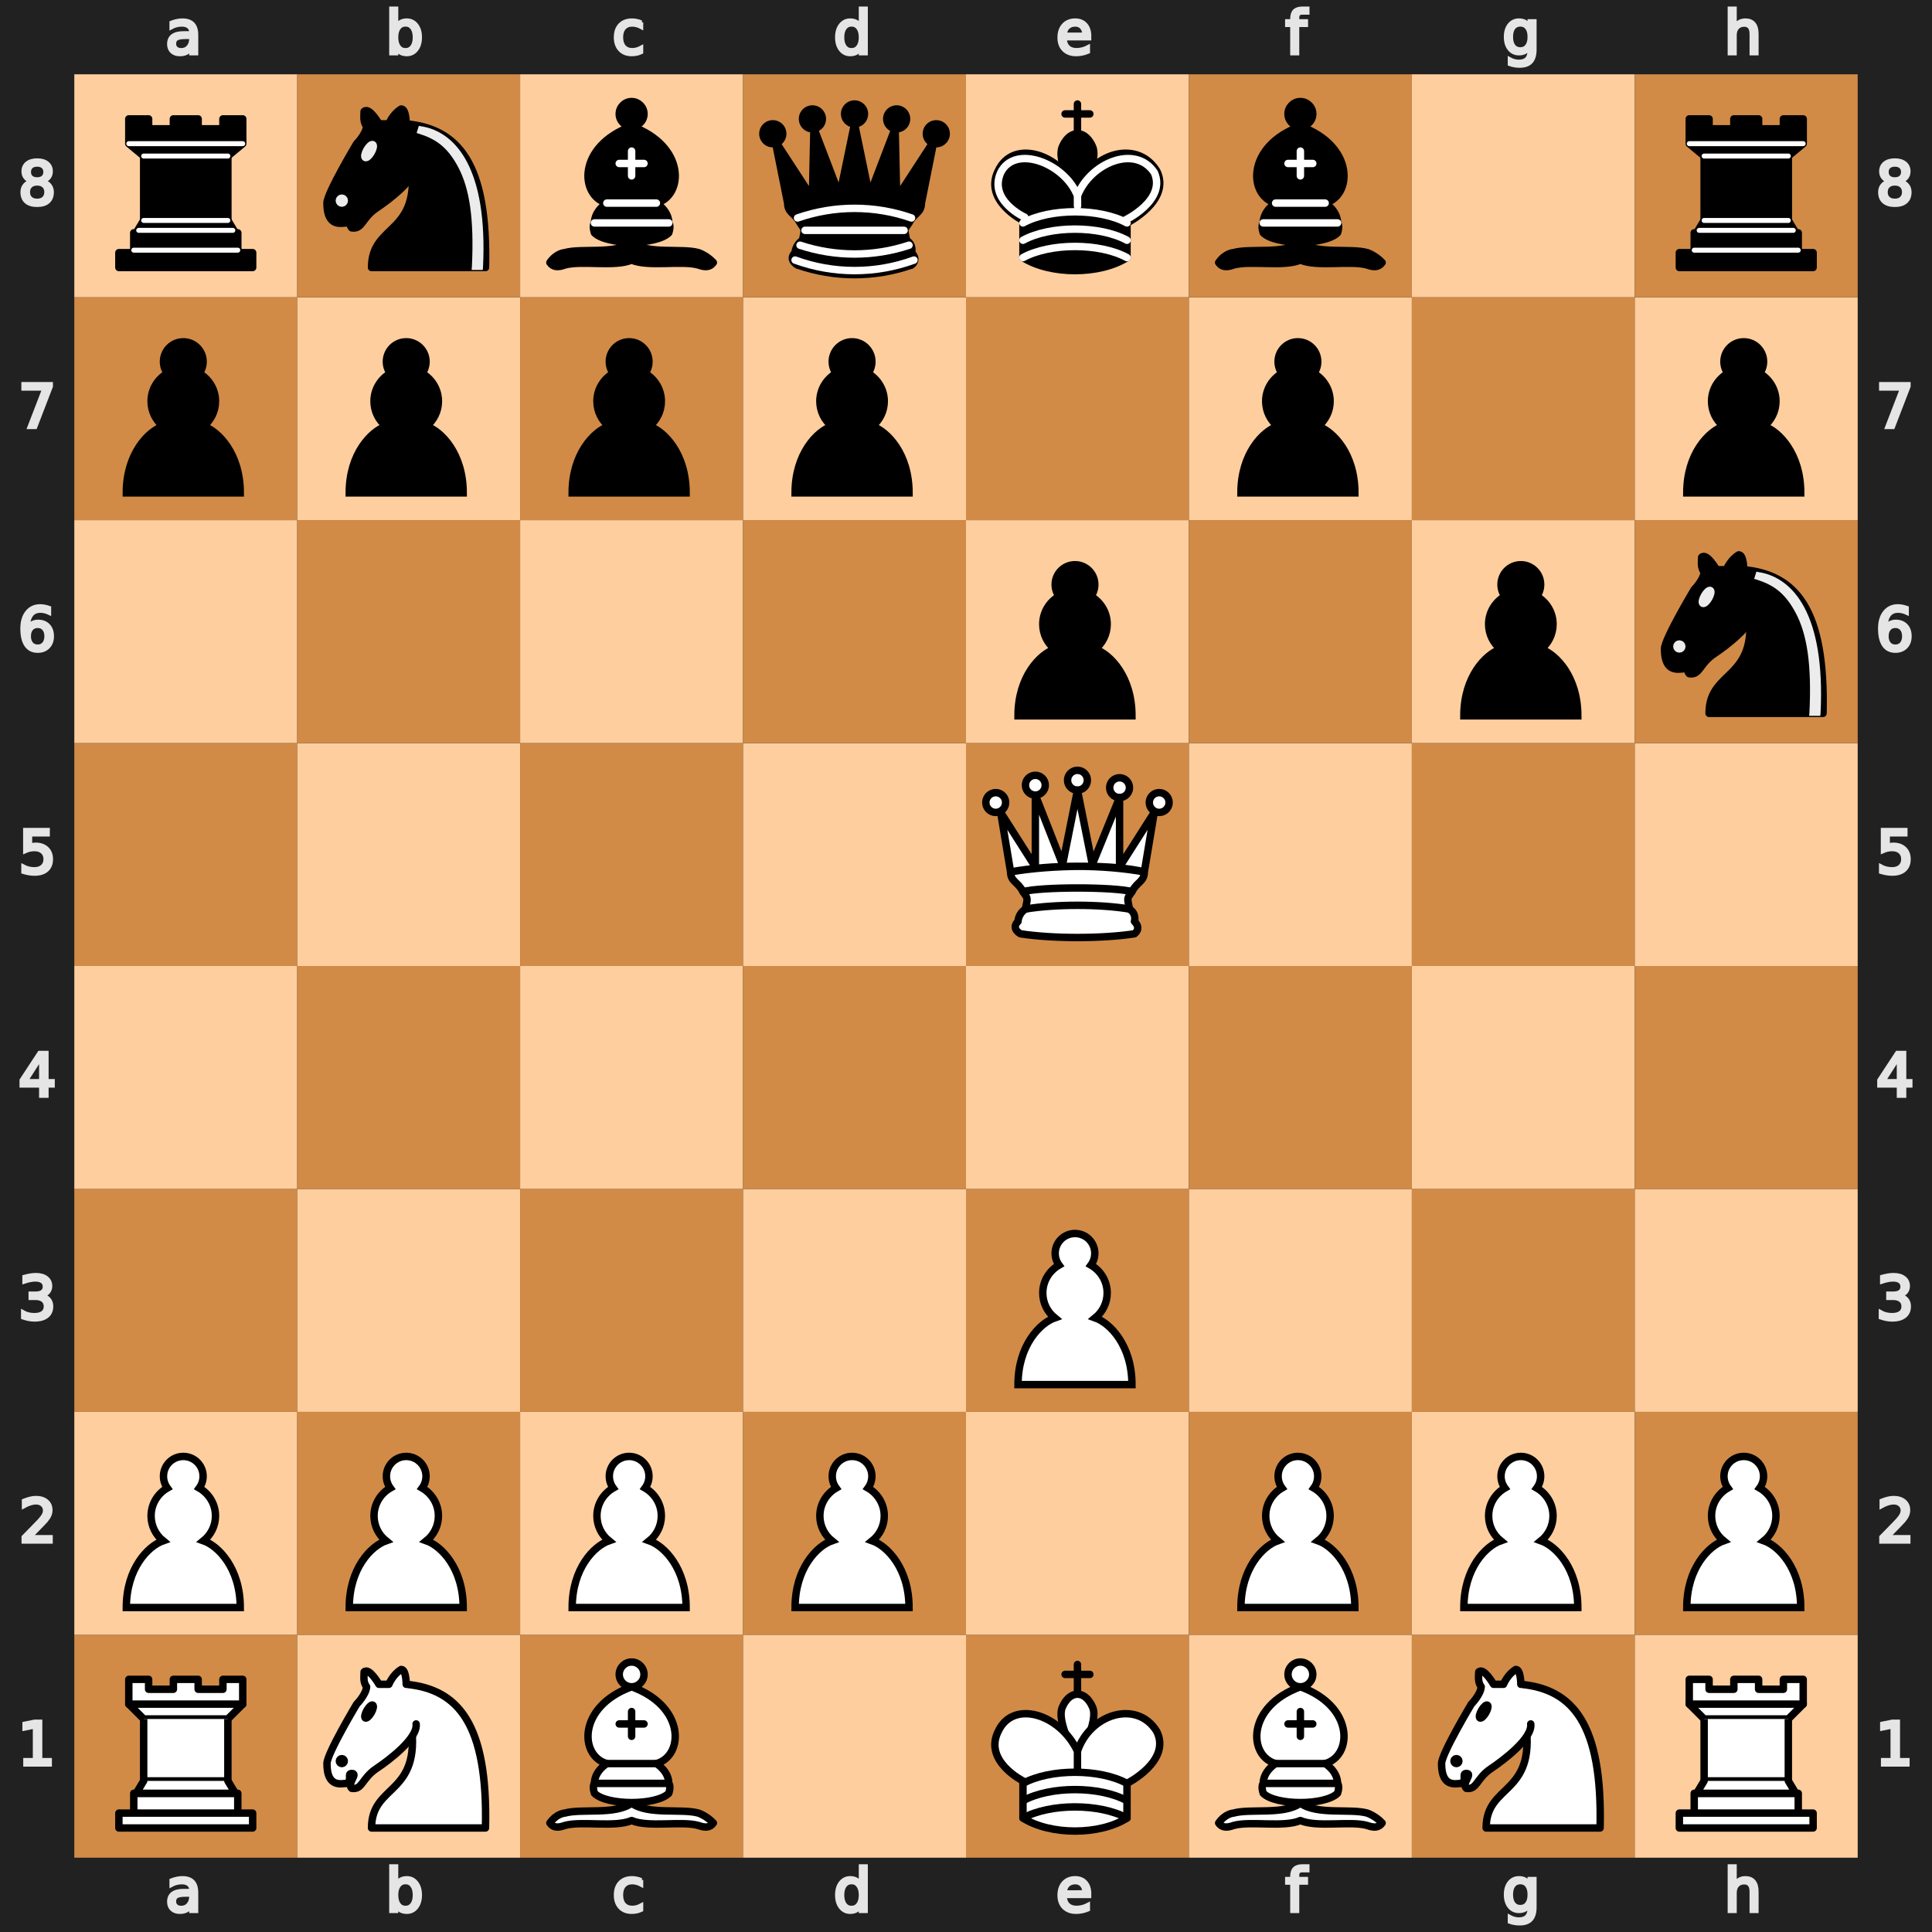
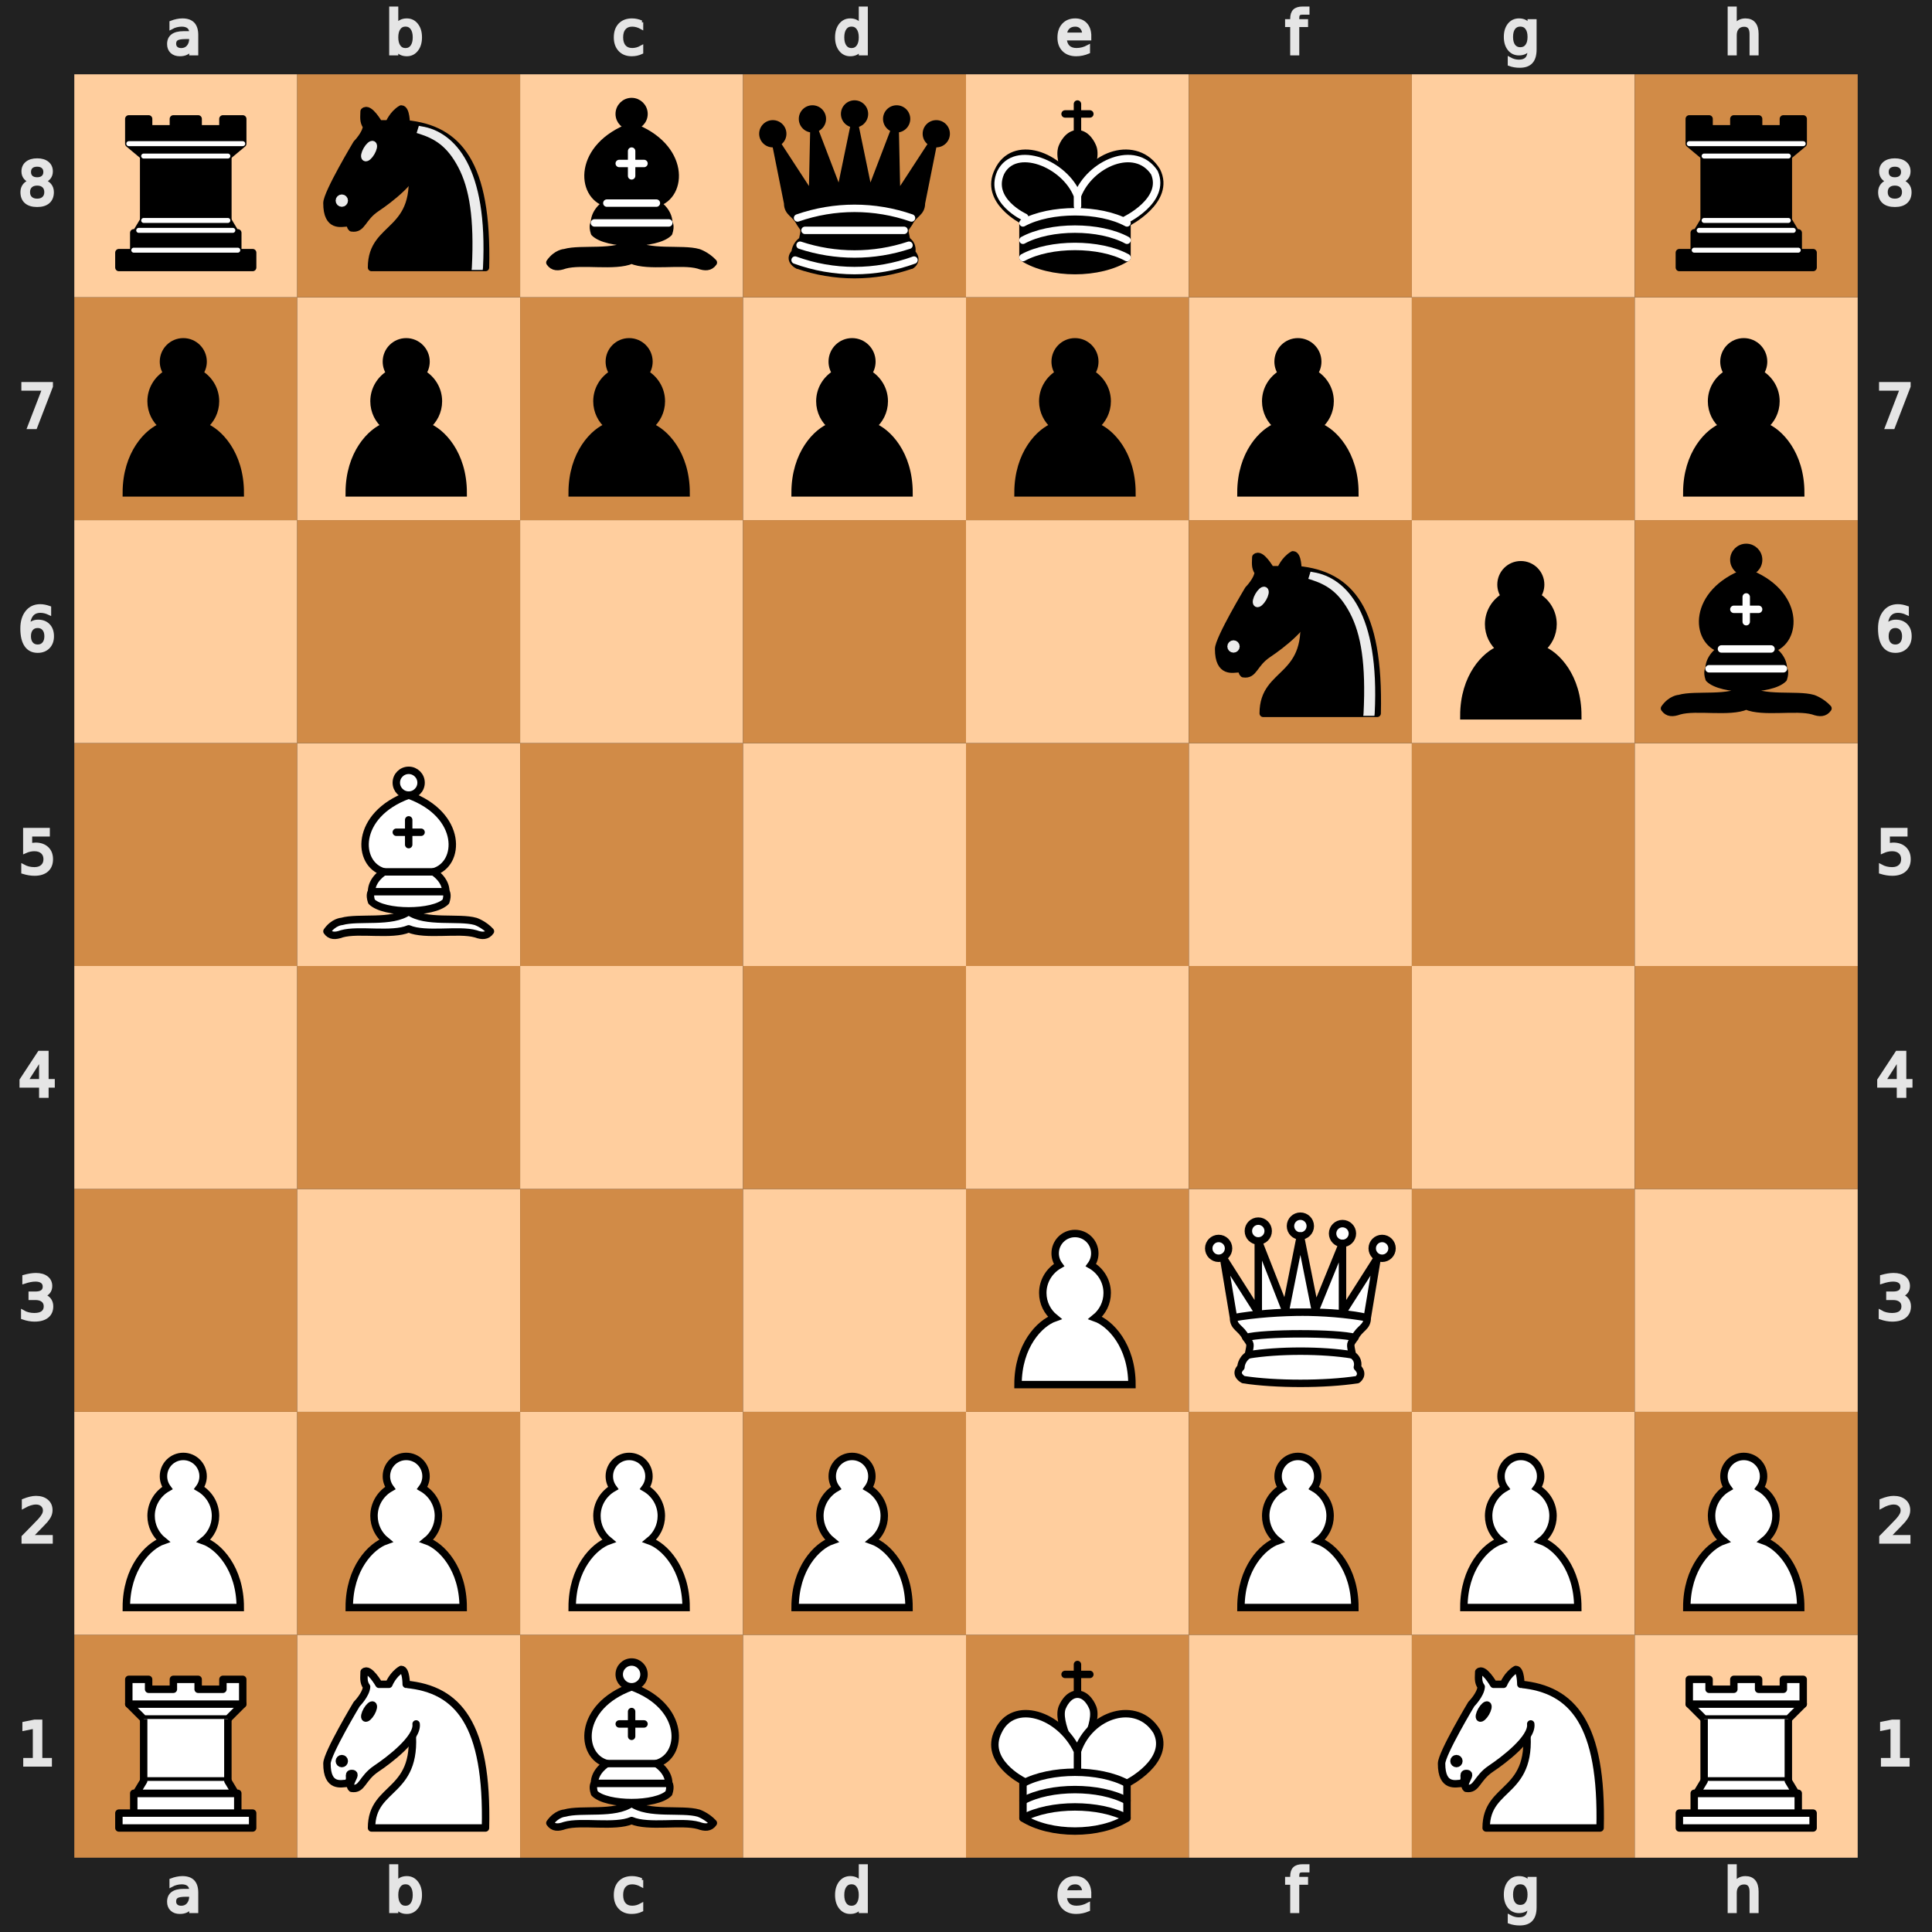
<svg xmlns="http://www.w3.org/2000/svg" xmlns:xlink="http://www.w3.org/1999/xlink" version="1.1" viewBox="0 0 390 390" width="500" height="500">
  <defs>
    <g id="white-pawn" class="white pawn">
      <path d="M22 9c-2.21 0-4 1.79-4 4 0 .89.29 1.71.78 2.38-1.95 1.12-3.28 3.21-3.28 5.62 0 2.03.94 3.84 2.41 5.03-3 1.06-7.41 5.55-7.41 13.47h23c0-7.92-4.41-12.41-7.41-13.47 1.47-1.19 2.41-3 2.41-5.03 0-2.41-1.33-4.5-3.28-5.62.49-.67.78-1.49.78-2.38 0-2.21-1.79-4-4-4z" fill="#fff" stroke="#000" stroke-width="1.5" stroke-linecap="round" />
    </g>
    <g id="white-knight" class="white knight" fill="none" fill-rule="evenodd" stroke="#000" stroke-width="1.5" stroke-linecap="round" stroke-linejoin="round">
      <path d="M 22,10 C 32.5,11 38.5,18 38,39 L 15,39 C 15,30 25,32.5 23,18" style="fill:#ffffff; stroke:#000000;" />
      <path d="M 24,18 C 24.38,20.91 18.45,25.37 16,27 C 13,29 13.18,31.34 11,31 C 9.958,30.06 12.41,27.96 11,28 C 10,28 11.19,29.23 10,30 C 9,30 5.997,31 6,26 C 6,24 12,14 12,14 C 12,14 13.89,12.1 14,10.5 C 13.27,9.506 13.5,8.5 13.5,7.5 C 14.5,6.5 16.5,10 16.5,10 L 18.5,10 C 18.5,10 19.28,8.008 21,7 C 22,7 22,10 22,10" style="fill:#ffffff; stroke:#000000;" />
      <path d="M 9.5 25.5 A 0.5 0.5 0 1 1 8.5,25.5 A 0.5 0.5 0 1 1 9.5 25.5 z" style="fill:#000000; stroke:#000000;" />
      <path d="M 15 15.5 A 0.5 1.5 0 1 1 14,15.5 A 0.5 1.5 0 1 1 15 15.5 z" transform="matrix(0.866,0.5,-0.5,0.866,9.693,-5.173)" style="fill:#000000; stroke:#000000;" />
    </g>
    <g id="white-bishop" class="white bishop" fill="none" fill-rule="evenodd" stroke="#000" stroke-width="1.5" stroke-linecap="round" stroke-linejoin="round">
      <g fill="#fff" stroke-linecap="butt">
        <path d="M9 36c3.39-.97 10.11.43 13.5-2 3.39 2.43 10.11 1.03 13.5 2 0 0 1.65.54 3 2-.68.97-1.65.99-3 .5-3.39-.97-10.11.46-13.5-1-3.39 1.46-10.11.03-13.5 1-1.354.49-2.323.47-3-.5 1.354-1.94 3-2 3-2zM15 32c2.5 2.5 12.5 2.5 15 0 .5-1.5 0-2 0-2 0-2.5-2.5-4-2.5-4 5.5-1.5 6-11.5-5-15.5-11 4-10.5 14-5 15.5 0 0-2.5 1.5-2.5 4 0 0-.5.5 0 2zM25 8a2.5 2.5 0 1 1-5 0 2.5 2.5 0 1 1 5 0z" />
      </g>
      <path d="M17.5 26h10M15 30h15m-7.5-14.5v5M20 18h5" stroke-linejoin="miter" />
    </g>
    <g id="white-rook" class="white rook" fill="#fff" fill-rule="evenodd" stroke="#000" stroke-width="1.5" stroke-linecap="round" stroke-linejoin="round">
      <path d="M9 39h27v-3H9v3zM12 36v-4h21v4H12zM11 14V9h4v2h5V9h5v2h5V9h4v5" stroke-linecap="butt" />
      <path d="M34 14l-3 3H14l-3-3" />
      <path d="M31 17v12.5H14V17" stroke-linecap="butt" stroke-linejoin="miter" />
      <path d="M31 29.5l1.5 2.5h-20l1.5-2.5" />
      <path d="M11 14h23" fill="none" stroke-linejoin="miter" />
    </g>
    <g id="white-queen" class="white queen" fill="#fff" fill-rule="evenodd" stroke="#000" stroke-width="1.5" stroke-linecap="round" stroke-linejoin="round">
      <path d="M8 12a2 2 0 1 1-4 0 2 2 0 1 1 4 0zM24.5 7.5a2 2 0 1 1-4 0 2 2 0 1 1 4 0zM41 12a2 2 0 1 1-4 0 2 2 0 1 1 4 0zM16 8.5a2 2 0 1 1-4 0 2 2 0 1 1 4 0zM33 9a2 2 0 1 1-4 0 2 2 0 1 1 4 0z" />
      <path d="M9 26c8.5-1.5 21-1.5 27 0l2-12-7 11V11l-5.5 13.5-3-15-3 15-5.5-14V25L7 14l2 12zM9 26c0 2 1.5 2 2.5 4 1 1.5 1 1 .5 3.5-1.5 1-1.5 2.5-1.5 2.5-1.5 1.5.5 2.5.5 2.5 6.5 1 16.5 1 23 0 0 0 1.5-1 0-2.5 0 0 .5-1.5-1-2.5-.5-2.5-.5-2 .5-3.5 1-2 2.5-2 2.5-4-8.5-1.5-18.5-1.5-27 0z" stroke-linecap="butt" />
      <path d="M11.5 30c3.5-1 18.5-1 22 0M12 33.5c6-1 15-1 21 0" fill="none" />
    </g>
    <g id="white-king" class="white king" fill="none" fill-rule="evenodd" stroke="#000" stroke-width="1.5" stroke-linecap="round" stroke-linejoin="round">
      <path d="M22.5 11.63V6M20 8h5" stroke-linejoin="miter" />
      <path d="M22.5 25s4.5-7.5 3-10.5c0 0-1-2.5-3-2.5s-3 2.5-3 2.5c-1.5 3 3 10.5 3 10.5" fill="#fff" stroke-linecap="butt" stroke-linejoin="miter" />
      <path d="M11.5 37c5.5 3.5 15.5 3.5 21 0v-7s9-4.5 6-10.5c-4-6.5-13.5-3.5-16 4V27v-3.5c-3.5-7.5-13-10.5-16-4-3 6 5 10 5 10V37z" fill="#fff" />
      <path d="M11.5 30c5.5-3 15.5-3 21 0m-21 3.5c5.5-3 15.5-3 21 0m-21 3.5c5.5-3 15.5-3 21 0" />
    </g>
    <g id="black-pawn" class="black pawn">
      <path d="M22 9c-2.21 0-4 1.79-4 4 0 .89.29 1.71.78 2.38-1.95 1.12-3.28 3.21-3.28 5.62 0 2.03.94 3.84 2.41 5.03-3 1.06-7.41 5.55-7.41 13.47h23c0-7.92-4.41-12.41-7.41-13.47 1.47-1.19 2.41-3 2.41-5.03 0-2.41-1.33-4.5-3.28-5.62.49-.67.78-1.49.78-2.38 0-2.21-1.79-4-4-4z" stroke="#000" stroke-width="1.5" stroke-linecap="round" />
    </g>
    <g id="black-knight" class="black knight" fill="none" fill-rule="evenodd" stroke="#000" stroke-width="1.5" stroke-linecap="round" stroke-linejoin="round">
      <path d="M 22,10 C 32.5,11 38.5,18 38,39 L 15,39 C 15,30 25,32.5 23,18" style="fill:#000000; stroke:#000000;" />
      <path d="M 24,18 C 24.38,20.91 18.45,25.37 16,27 C 13,29 13.18,31.34 11,31 C 9.958,30.06 12.41,27.96 11,28 C 10,28 11.19,29.23 10,30 C 9,30 5.997,31 6,26 C 6,24 12,14 12,14 C 12,14 13.89,12.1 14,10.5 C 13.27,9.506 13.5,8.5 13.5,7.5 C 14.5,6.5 16.5,10 16.5,10 L 18.5,10 C 18.5,10 19.28,8.008 21,7 C 22,7 22,10 22,10" style="fill:#000000; stroke:#000000;" />
      <path d="M 9.5 25.5 A 0.5 0.5 0 1 1 8.5,25.5 A 0.5 0.5 0 1 1 9.5 25.5 z" style="fill:#ececec; stroke:#ececec;" />
      <path d="M 15 15.5 A 0.5 1.5 0 1 1 14,15.5 A 0.5 1.5 0 1 1 15 15.5 z" transform="matrix(0.866,0.5,-0.5,0.866,9.693,-5.173)" style="fill:#ececec; stroke:#ececec;" />
      <path d="M 24.55,10.4 L 24.1,11.85 L 24.6,12 C 27.75,13 30.25,14.49 32.5,18.75 C 34.75,23.01 35.75,29.06 35.25,39 L 35.2,39.5 L 37.45,39.5 L 37.5,39 C 38,28.94 36.62,22.15 34.25,17.66 C 31.88,13.17 28.46,11.02 25.06,10.5 L 24.55,10.4 z " style="fill:#ececec; stroke:none;" />
    </g>
    <g id="black-bishop" class="black bishop" fill="none" fill-rule="evenodd" stroke="#000" stroke-width="1.5" stroke-linecap="round" stroke-linejoin="round">
      <path d="M9 36c3.39-.97 10.11.43 13.5-2 3.39 2.43 10.11 1.03 13.5 2 0 0 1.65.54 3 2-.68.97-1.65.99-3 .5-3.39-.97-10.11.46-13.5-1-3.39 1.46-10.11.03-13.5 1-1.354.49-2.323.47-3-.5 1.354-1.94 3-2 3-2zm6-4c2.5 2.5 12.5 2.5 15 0 .5-1.5 0-2 0-2 0-2.5-2.5-4-2.5-4 5.5-1.5 6-11.5-5-15.5-11 4-10.5 14-5 15.5 0 0-2.5 1.5-2.5 4 0 0-.5.5 0 2zM25 8a2.5 2.5 0 1 1-5 0 2.5 2.5 0 1 1 5 0z" fill="#000" stroke-linecap="butt" />
      <path d="M17.5 26h10M15 30h15m-7.5-14.5v5M20 18h5" stroke="#fff" stroke-linejoin="miter" />
    </g>
    <g id="black-rook" class="black rook" fill="#000" fill-rule="evenodd" stroke="#000" stroke-width="1.5" stroke-linecap="round" stroke-linejoin="round">
      <path d="M9 39h27v-3H9v3zM12.5 32l1.5-2.5h17l1.5 2.5h-20zM12 36v-4h21v4H12z" stroke-linecap="butt" />
      <path d="M14 29.5v-13h17v13H14z" stroke-linecap="butt" stroke-linejoin="miter" />
      <path d="M14 16.5L11 14h23l-3 2.5H14zM11 14V9h4v2h5V9h5v2h5V9h4v5H11z" stroke-linecap="butt" />
      <path d="M12 35.5h21M13 31.5h19M14 29.5h17M14 16.5h17M11 14h23" fill="none" stroke="#fff" stroke-width="1" stroke-linejoin="miter" />
    </g>
    <g id="black-queen" class="black queen" fill="#000" fill-rule="evenodd" stroke="#000" stroke-width="1.5" stroke-linecap="round" stroke-linejoin="round">
      <g fill="#000" stroke="none">
        <circle cx="6" cy="12" r="2.75" />
        <circle cx="14" cy="9" r="2.75" />
        <circle cx="22.5" cy="8" r="2.75" />
        <circle cx="31" cy="9" r="2.75" />
        <circle cx="39" cy="12" r="2.75" />
      </g>
      <path d="M9 26c8.5-1.5 21-1.5 27 0l2.5-12.5L31 25l-.3-14.1-5.2 13.6-3-14.5-3 14.5-5.2-13.6L14 25 6.5 13.5 9 26zM9 26c0 2 1.5 2 2.5 4 1 1.5 1 1 .5 3.5-1.5 1-1.5 2.5-1.5 2.5-1.5 1.5.5 2.5.5 2.5 6.5 1 16.5 1 23 0 0 0 1.5-1 0-2.5 0 0 .5-1.5-1-2.5-.5-2.5-.5-2 .5-3.5 1-2 2.5-2 2.5-4-8.5-1.5-18.5-1.5-27 0z" stroke-linecap="butt" />
      <path d="M11 38.5a35 35 1 0 0 23 0" fill="none" stroke-linecap="butt" />
      <path d="M11 29a35 35 1 0 1 23 0M12.5 31.5h20M11.5 34.5a35 35 1 0 0 22 0M10.5 37.5a35 35 1 0 0 24 0" fill="none" stroke="#fff" />
    </g>
    <g id="black-king" class="black king" fill="none" fill-rule="evenodd" stroke="#000" stroke-width="1.5" stroke-linecap="round" stroke-linejoin="round">
      <path d="M22.5 11.63V6" stroke-linejoin="miter" />
      <path d="M22.5 25s4.5-7.5 3-10.5c0 0-1-2.5-3-2.5s-3 2.5-3 2.5c-1.5 3 3 10.5 3 10.5" fill="#000" stroke-linecap="butt" stroke-linejoin="miter" />
      <path d="M11.5 37c5.5 3.5 15.5 3.5 21 0v-7s9-4.5 6-10.5c-4-6.5-13.5-3.5-16 4V27v-3.5c-3.5-7.5-13-10.5-16-4-3 6 5 10 5 10V37z" fill="#000" />
      <path d="M20 8h5" stroke-linejoin="miter" />
      <path d="M32 29.5s8.5-4 6.03-9.65C34.15 14 25 18 22.5 24.5l.01 2.1-.01-2.1C20 18 9.906 14 6.997 19.85c-2.497 5.65 4.853 9 4.853 9M11.5 30c5.5-3 15.5-3 21 0m-21 3.5c5.5-3 15.5-3 21 0m-21 3.5c5.5-3 15.5-3 21 0" stroke="#fff" />
    </g>
  </defs>
  <rect x="0" y="0" width="390" height="390" fill="#212121" />
  <rect x="15" y="330" width="45" height="45" class="square dark a1" stroke="none" fill="#d18b47" />
  <use xlink:href="#white-rook" transform="translate(15, 330)" />
  <rect x="60" y="330" width="45" height="45" class="square light b1" stroke="none" fill="#ffce9e" />
  <use xlink:href="#white-knight" transform="translate(60, 330)" />
  <rect x="105" y="330" width="45" height="45" class="square dark c1" stroke="none" fill="#d18b47" />
  <use xlink:href="#white-bishop" transform="translate(105, 330)" />
  <rect x="150" y="330" width="45" height="45" class="square light d1" stroke="none" fill="#ffce9e" />
  <rect x="195" y="330" width="45" height="45" class="square dark e1" stroke="none" fill="#d18b47" />
  <use xlink:href="#white-king" transform="translate(195, 330)" />
  <rect x="240" y="330" width="45" height="45" class="square light f1" stroke="none" fill="#ffce9e" />
-   <use xlink:href="#white-bishop" transform="translate(240, 330)" />
  <rect x="285" y="330" width="45" height="45" class="square dark g1" stroke="none" fill="#d18b47" />
  <use xlink:href="#white-knight" transform="translate(285, 330)" />
  <rect x="330" y="330" width="45" height="45" class="square light h1" stroke="none" fill="#ffce9e" />
  <use xlink:href="#white-rook" transform="translate(330, 330)" />
  <rect x="15" y="285" width="45" height="45" class="square light a2" stroke="none" fill="#ffce9e" />
  <use xlink:href="#white-pawn" transform="translate(15, 285)" />
  <rect x="60" y="285" width="45" height="45" class="square dark b2" stroke="none" fill="#d18b47" />
  <use xlink:href="#white-pawn" transform="translate(60, 285)" />
  <rect x="105" y="285" width="45" height="45" class="square light c2" stroke="none" fill="#ffce9e" />
  <use xlink:href="#white-pawn" transform="translate(105, 285)" />
  <rect x="150" y="285" width="45" height="45" class="square dark d2" stroke="none" fill="#d18b47" />
  <use xlink:href="#white-pawn" transform="translate(150, 285)" />
  <rect x="195" y="285" width="45" height="45" class="square light e2" stroke="none" fill="#ffce9e" />
  <rect x="240" y="285" width="45" height="45" class="square dark f2" stroke="none" fill="#d18b47" />
  <use xlink:href="#white-pawn" transform="translate(240, 285)" />
  <rect x="285" y="285" width="45" height="45" class="square light g2" stroke="none" fill="#ffce9e" />
  <use xlink:href="#white-pawn" transform="translate(285, 285)" />
  <rect x="330" y="285" width="45" height="45" class="square dark h2" stroke="none" fill="#d18b47" />
  <use xlink:href="#white-pawn" transform="translate(330, 285)" />
  <rect x="15" y="240" width="45" height="45" class="square dark a3" stroke="none" fill="#d18b47" />
  <rect x="60" y="240" width="45" height="45" class="square light b3" stroke="none" fill="#ffce9e" />
  <rect x="105" y="240" width="45" height="45" class="square dark c3" stroke="none" fill="#d18b47" />
  <rect x="150" y="240" width="45" height="45" class="square light d3" stroke="none" fill="#ffce9e" />
  <rect x="195" y="240" width="45" height="45" class="square dark e3" stroke="none" fill="#d18b47" />
  <use xlink:href="#white-pawn" transform="translate(195, 240)" />
  <rect x="240" y="240" width="45" height="45" class="square light f3" stroke="none" fill="#ffce9e" />
+   <use xlink:href="#white-queen" transform="translate(240, 240)" />
  <rect x="285" y="240" width="45" height="45" class="square dark g3" stroke="none" fill="#d18b47" />
  <rect x="330" y="240" width="45" height="45" class="square light h3" stroke="none" fill="#ffce9e" />
  <rect x="15" y="195" width="45" height="45" class="square light a4" stroke="none" fill="#ffce9e" />
  <rect x="60" y="195" width="45" height="45" class="square dark b4" stroke="none" fill="#d18b47" />
  <rect x="105" y="195" width="45" height="45" class="square light c4" stroke="none" fill="#ffce9e" />
  <rect x="150" y="195" width="45" height="45" class="square dark d4" stroke="none" fill="#d18b47" />
  <rect x="195" y="195" width="45" height="45" class="square light e4" stroke="none" fill="#ffce9e" />
  <rect x="240" y="195" width="45" height="45" class="square dark f4" stroke="none" fill="#d18b47" />
  <rect x="285" y="195" width="45" height="45" class="square light g4" stroke="none" fill="#ffce9e" />
  <rect x="330" y="195" width="45" height="45" class="square dark h4" stroke="none" fill="#d18b47" />
  <rect x="15" y="150" width="45" height="45" class="square dark a5" stroke="none" fill="#d18b47" />
  <rect x="60" y="150" width="45" height="45" class="square light b5" stroke="none" fill="#ffce9e" />
+   <use xlink:href="#white-bishop" transform="translate(60, 150)" />
  <rect x="105" y="150" width="45" height="45" class="square dark c5" stroke="none" fill="#d18b47" />
  <rect x="150" y="150" width="45" height="45" class="square light d5" stroke="none" fill="#ffce9e" />
  <rect x="195" y="150" width="45" height="45" class="square dark e5" stroke="none" fill="#d18b47" />
-   <use xlink:href="#white-queen" transform="translate(195, 150)" />
  <rect x="240" y="150" width="45" height="45" class="square light f5" stroke="none" fill="#ffce9e" />
  <rect x="285" y="150" width="45" height="45" class="square dark g5" stroke="none" fill="#d18b47" />
  <rect x="330" y="150" width="45" height="45" class="square light h5" stroke="none" fill="#ffce9e" />
  <rect x="15" y="105" width="45" height="45" class="square light a6" stroke="none" fill="#ffce9e" />
  <rect x="60" y="105" width="45" height="45" class="square dark b6" stroke="none" fill="#d18b47" />
  <rect x="105" y="105" width="45" height="45" class="square light c6" stroke="none" fill="#ffce9e" />
  <rect x="150" y="105" width="45" height="45" class="square dark d6" stroke="none" fill="#d18b47" />
  <rect x="195" y="105" width="45" height="45" class="square light e6" stroke="none" fill="#ffce9e" />
-   <use xlink:href="#black-pawn" transform="translate(195, 105)" />
  <rect x="240" y="105" width="45" height="45" class="square dark f6" stroke="none" fill="#d18b47" />
+   <use xlink:href="#black-knight" transform="translate(240, 105)" />
  <rect x="285" y="105" width="45" height="45" class="square light g6" stroke="none" fill="#ffce9e" />
  <use xlink:href="#black-pawn" transform="translate(285, 105)" />
  <rect x="330" y="105" width="45" height="45" class="square dark h6" stroke="none" fill="#d18b47" />
-   <use xlink:href="#black-knight" transform="translate(330, 105)" />
+   <use xlink:href="#black-bishop" transform="translate(330, 105)" />
  <rect x="15" y="60" width="45" height="45" class="square dark a7" stroke="none" fill="#d18b47" />
  <use xlink:href="#black-pawn" transform="translate(15, 60)" />
  <rect x="60" y="60" width="45" height="45" class="square light b7" stroke="none" fill="#ffce9e" />
  <use xlink:href="#black-pawn" transform="translate(60, 60)" />
  <rect x="105" y="60" width="45" height="45" class="square dark c7" stroke="none" fill="#d18b47" />
  <use xlink:href="#black-pawn" transform="translate(105, 60)" />
  <rect x="150" y="60" width="45" height="45" class="square light d7" stroke="none" fill="#ffce9e" />
  <use xlink:href="#black-pawn" transform="translate(150, 60)" />
  <rect x="195" y="60" width="45" height="45" class="square dark e7" stroke="none" fill="#d18b47" />
+   <use xlink:href="#black-pawn" transform="translate(195, 60)" />
  <rect x="240" y="60" width="45" height="45" class="square light f7" stroke="none" fill="#ffce9e" />
  <use xlink:href="#black-pawn" transform="translate(240, 60)" />
  <rect x="285" y="60" width="45" height="45" class="square dark g7" stroke="none" fill="#d18b47" />
  <rect x="330" y="60" width="45" height="45" class="square light h7" stroke="none" fill="#ffce9e" />
  <use xlink:href="#black-pawn" transform="translate(330, 60)" />
  <rect x="15" y="15" width="45" height="45" class="square light a8" stroke="none" fill="#ffce9e" />
  <use xlink:href="#black-rook" transform="translate(15, 15)" />
  <rect x="60" y="15" width="45" height="45" class="square dark b8" stroke="none" fill="#d18b47" />
  <use xlink:href="#black-knight" transform="translate(60, 15)" />
  <rect x="105" y="15" width="45" height="45" class="square light c8" stroke="none" fill="#ffce9e" />
  <use xlink:href="#black-bishop" transform="translate(105, 15)" />
  <rect x="150" y="15" width="45" height="45" class="square dark d8" stroke="none" fill="#d18b47" />
  <use xlink:href="#black-queen" transform="translate(150, 15)" />
  <rect x="195" y="15" width="45" height="45" class="square light e8" stroke="none" fill="#ffce9e" />
  <use xlink:href="#black-king" transform="translate(195, 15)" />
  <rect x="240" y="15" width="45" height="45" class="square dark f8" stroke="none" fill="#d18b47" />
-   <use xlink:href="#black-bishop" transform="translate(240, 15)" />
  <rect x="285" y="15" width="45" height="45" class="square light g8" stroke="none" fill="#ffce9e" />
  <rect x="330" y="15" width="45" height="45" class="square dark h8" stroke="none" fill="#d18b47" />
  <use xlink:href="#black-rook" transform="translate(330, 15)" />
  <g transform="translate(20, 0) scale(0.75, 0.75)" fill="#e5e5e5" stroke="#e5e5e5">
    <path d="M23.328 10.016q-1.742 0-2.414.398-.672.398-.672 1.36 0 .765.5 1.218.508.445 1.375.445 1.196 0 1.914-.843.727-.852.727-2.258v-.32zm2.867-.594v4.992h-1.437v-1.328q-.492.797-1.227 1.18-.734.375-1.797.375-1.343 0-2.14-.75-.79-.758-.79-2.024 0-1.476.985-2.226.992-.75 2.953-.75h2.016V8.75q0-.992-.656-1.531-.649-.547-1.829-.547-.75 0-1.46.18-.711.18-1.368.539V6.062q.79-.304 1.532-.453.742-.156 1.445-.156 1.898 0 2.836.984.937.985.937 2.985z" />
  </g>
  <g transform="translate(20, 375) scale(0.75, 0.75)" fill="#e5e5e5" stroke="#e5e5e5">
    <path d="M23.328 10.016q-1.742 0-2.414.398-.672.398-.672 1.36 0 .765.5 1.218.508.445 1.375.445 1.196 0 1.914-.843.727-.852.727-2.258v-.32zm2.867-.594v4.992h-1.437v-1.328q-.492.797-1.227 1.18-.734.375-1.797.375-1.343 0-2.14-.75-.79-.758-.79-2.024 0-1.476.985-2.226.992-.75 2.953-.75h2.016V8.75q0-.992-.656-1.531-.649-.547-1.829-.547-.75 0-1.46.18-.711.18-1.368.539V6.062q.79-.304 1.532-.453.742-.156 1.445-.156 1.898 0 2.836.984.937.985.937 2.985z" />
  </g>
  <g transform="translate(65, 0) scale(0.75, 0.75)" fill="#e5e5e5" stroke="#e5e5e5">
    <path d="M24.922 10.047q0-1.586-.656-2.485-.649-.906-1.79-.906-1.14 0-1.796.906-.649.899-.649 2.485 0 1.586.649 2.492.656.898 1.797.898 1.14 0 1.789-.898.656-.906.656-2.492zm-4.89-3.055q.452-.781 1.14-1.156.695-.383 1.656-.383 1.594 0 2.586 1.266 1 1.265 1 3.328 0 2.062-1 3.328-.992 1.266-2.586 1.266-.96 0-1.656-.375-.688-.383-1.14-1.164v1.312h-1.446V2.258h1.445z" />
  </g>
  <g transform="translate(65, 375) scale(0.75, 0.75)" fill="#e5e5e5" stroke="#e5e5e5">
    <path d="M24.922 10.047q0-1.586-.656-2.485-.649-.906-1.79-.906-1.14 0-1.796.906-.649.899-.649 2.485 0 1.586.649 2.492.656.898 1.797.898 1.14 0 1.789-.898.656-.906.656-2.492zm-4.89-3.055q.452-.781 1.14-1.156.695-.383 1.656-.383 1.594 0 2.586 1.266 1 1.265 1 3.328 0 2.062-1 3.328-.992 1.266-2.586 1.266-.96 0-1.656-.375-.688-.383-1.14-1.164v1.312h-1.446V2.258h1.445z" />
  </g>
  <g transform="translate(110, 0) scale(0.75, 0.75)" fill="#e5e5e5" stroke="#e5e5e5">
    <path d="M25.96 6v1.344q-.608-.336-1.226-.5-.609-.172-1.234-.172-1.398 0-2.172.89-.773.883-.773 2.485 0 1.601.773 2.492.774.883 2.172.883.625 0 1.234-.164.618-.172 1.227-.508v1.328q-.602.281-1.25.422-.64.14-1.367.14-1.977 0-3.14-1.242-1.165-1.242-1.165-3.351 0-2.14 1.172-3.367 1.18-1.227 3.227-1.227.664 0 1.296.14.633.134 1.227.407z" />
  </g>
  <g transform="translate(110, 375) scale(0.75, 0.75)" fill="#e5e5e5" stroke="#e5e5e5">
    <path d="M25.96 6v1.344q-.608-.336-1.226-.5-.609-.172-1.234-.172-1.398 0-2.172.89-.773.883-.773 2.485 0 1.601.773 2.492.774.883 2.172.883.625 0 1.234-.164.618-.172 1.227-.508v1.328q-.602.281-1.25.422-.64.14-1.367.14-1.977 0-3.14-1.242-1.165-1.242-1.165-3.351 0-2.14 1.172-3.367 1.18-1.227 3.227-1.227.664 0 1.296.14.633.134 1.227.407z" />
  </g>
  <g transform="translate(155, 0) scale(0.75, 0.75)" fill="#e5e5e5" stroke="#e5e5e5">
    <path d="M24.973 6.992V2.258h1.437v12.156h-1.437v-1.312q-.453.78-1.149 1.164-.687.375-1.656.375-1.586 0-2.586-1.266-.992-1.266-.992-3.328 0-2.063.992-3.328 1-1.266 2.586-1.266.969 0 1.656.383.696.375 1.149 1.156zm-4.899 3.055q0 1.586.649 2.492.656.898 1.797.898 1.14 0 1.796-.898.657-.906.657-2.492 0-1.586-.657-2.485-.656-.906-1.796-.906-1.141 0-1.797.906-.649.899-.649 2.485z" />
  </g>
  <g transform="translate(155, 375) scale(0.75, 0.75)" fill="#e5e5e5" stroke="#e5e5e5">
    <path d="M24.973 6.992V2.258h1.437v12.156h-1.437v-1.312q-.453.78-1.149 1.164-.687.375-1.656.375-1.586 0-2.586-1.266-.992-1.266-.992-3.328 0-2.063.992-3.328 1-1.266 2.586-1.266.969 0 1.656.383.696.375 1.149 1.156zm-4.899 3.055q0 1.586.649 2.492.656.898 1.797.898 1.14 0 1.796-.898.657-.906.657-2.492 0-1.586-.657-2.485-.656-.906-1.796-.906-1.141 0-1.797.906-.649.899-.649 2.485z" />
  </g>
  <g transform="translate(200, 0) scale(0.75, 0.75)" fill="#e5e5e5" stroke="#e5e5e5">
    <path d="M26.555 9.68v.703h-6.61q.094 1.484.89 2.265.806.774 2.235.774.828 0 1.602-.203.781-.203 1.547-.61v1.36q-.774.328-1.586.5-.813.172-1.649.172-2.093 0-3.32-1.22-1.219-1.218-1.219-3.296 0-2.148 1.157-3.406 1.164-1.266 3.132-1.266 1.766 0 2.79 1.14 1.03 1.134 1.03 3.087zm-1.438-.422q-.015-1.18-.664-1.883-.64-.703-1.703-.703-1.203 0-1.93.68-.718.68-.828 1.914z" />
  </g>
  <g transform="translate(200, 375) scale(0.75, 0.75)" fill="#e5e5e5" stroke="#e5e5e5">
    <path d="M26.555 9.68v.703h-6.61q.094 1.484.89 2.265.806.774 2.235.774.828 0 1.602-.203.781-.203 1.547-.61v1.36q-.774.328-1.586.5-.813.172-1.649.172-2.093 0-3.32-1.22-1.219-1.218-1.219-3.296 0-2.148 1.157-3.406 1.164-1.266 3.132-1.266 1.766 0 2.79 1.14 1.03 1.134 1.03 3.087zm-1.438-.422q-.015-1.18-.664-1.883-.64-.703-1.703-.703-1.203 0-1.93.68-.718.68-.828 1.914z" />
  </g>
  <g transform="translate(245, 0) scale(0.75, 0.75)" fill="#e5e5e5" stroke="#e5e5e5">
    <path d="M25.285 2.258v1.195H23.91q-.773 0-1.078.313-.297.312-.297 1.125v.773h2.367v1.117h-2.367v7.633H21.09V6.781h-1.375V5.664h1.375v-.61q0-1.46.68-2.124.68-.672 2.156-.672z" />
  </g>
  <g transform="translate(245, 375) scale(0.75, 0.75)" fill="#e5e5e5" stroke="#e5e5e5">
    <path d="M25.285 2.258v1.195H23.91q-.773 0-1.078.313-.297.312-.297 1.125v.773h2.367v1.117h-2.367v7.633H21.09V6.781h-1.375V5.664h1.375v-.61q0-1.46.68-2.124.68-.672 2.156-.672z" />
  </g>
  <g transform="translate(290, 0) scale(0.75, 0.75)" fill="#e5e5e5" stroke="#e5e5e5">
    <path d="M24.973 9.937q0-1.562-.649-2.421-.64-.86-1.804-.86-1.157 0-1.805.86-.64.859-.64 2.421 0 1.555.64 2.415.648.859 1.805.859 1.164 0 1.804-.86.649-.859.649-2.414zm1.437 3.391q0 2.234-.992 3.32-.992 1.094-3.04 1.094-.757 0-1.429-.117-.672-.11-1.304-.344v-1.398q.632.344 1.25.508.617.164 1.257.164 1.414 0 2.118-.743.703-.734.703-2.226v-.711q-.446.773-1.141 1.156-.695.383-1.664.383-1.61 0-2.594-1.227-.984-1.226-.984-3.25 0-2.03.984-3.257.985-1.227 2.594-1.227.969 0 1.664.383t1.14 1.156V5.664h1.438z" />
  </g>
  <g transform="translate(290, 375) scale(0.75, 0.75)" fill="#e5e5e5" stroke="#e5e5e5">
    <path d="M24.973 9.937q0-1.562-.649-2.421-.64-.86-1.804-.86-1.157 0-1.805.86-.64.859-.64 2.421 0 1.555.64 2.415.648.859 1.805.859 1.164 0 1.804-.86.649-.859.649-2.414zm1.437 3.391q0 2.234-.992 3.32-.992 1.094-3.04 1.094-.757 0-1.429-.117-.672-.11-1.304-.344v-1.398q.632.344 1.25.508.617.164 1.257.164 1.414 0 2.118-.743.703-.734.703-2.226v-.711q-.446.773-1.141 1.156-.695.383-1.664.383-1.61 0-2.594-1.227-.984-1.226-.984-3.25 0-2.03.984-3.257.985-1.227 2.594-1.227.969 0 1.664.383t1.14 1.156V5.664h1.438z" />
  </g>
  <g transform="translate(335, 0) scale(0.75, 0.75)" fill="#e5e5e5" stroke="#e5e5e5">
    <path d="M26.164 9.133v5.281h-1.437V9.18q0-1.243-.485-1.86-.484-.617-1.453-.617-1.164 0-1.836.742-.672.742-.672 2.024v4.945h-1.445V2.258h1.445v4.765q.516-.789 1.211-1.18.703-.39 1.617-.39 1.508 0 2.282.938.773.93.773 2.742z" />
  </g>
  <g transform="translate(335, 375) scale(0.75, 0.75)" fill="#e5e5e5" stroke="#e5e5e5">
    <path d="M26.164 9.133v5.281h-1.437V9.18q0-1.243-.485-1.86-.484-.617-1.453-.617-1.164 0-1.836.742-.672.742-.672 2.024v4.945h-1.445V2.258h1.445v4.765q.516-.789 1.211-1.18.703-.39 1.617-.39 1.508 0 2.282.938.773.93.773 2.742z" />
  </g>
  <g transform="translate(0, 335) scale(0.75, 0.75)" fill="#e5e5e5" stroke="#e5e5e5">
    <path d="M6.754 26.996h2.578v-8.898l-2.805.562v-1.437l2.79-.563h1.578v10.336h2.578v1.328h-6.72z" />
  </g>
  <g transform="translate(375, 335) scale(0.75, 0.75)" fill="#e5e5e5" stroke="#e5e5e5">
    <path d="M6.754 26.996h2.578v-8.898l-2.805.562v-1.437l2.79-.563h1.578v10.336h2.578v1.328h-6.72z" />
  </g>
  <g transform="translate(0, 290) scale(0.75, 0.75)" fill="#e5e5e5" stroke="#e5e5e5">
    <path d="M8.195 26.996h5.508v1.328H6.297v-1.328q.898-.93 2.445-2.492 1.555-1.57 1.953-2.024.758-.851 1.055-1.437.305-.594.305-1.164 0-.93-.657-1.516-.648-.586-1.695-.586-.742 0-1.57.258-.82.258-1.758.781v-1.593q.953-.383 1.781-.578.828-.196 1.516-.196 1.812 0 2.89.906 1.079.907 1.079 2.422 0 .72-.274 1.368-.265.64-.976 1.515-.196.227-1.243 1.313-1.046 1.078-2.953 3.023z" />
  </g>
  <g transform="translate(375, 290) scale(0.75, 0.75)" fill="#e5e5e5" stroke="#e5e5e5">
    <path d="M8.195 26.996h5.508v1.328H6.297v-1.328q.898-.93 2.445-2.492 1.555-1.57 1.953-2.024.758-.851 1.055-1.437.305-.594.305-1.164 0-.93-.657-1.516-.648-.586-1.695-.586-.742 0-1.57.258-.82.258-1.758.781v-1.593q.953-.383 1.781-.578.828-.196 1.516-.196 1.812 0 2.89.906 1.079.907 1.079 2.422 0 .72-.274 1.368-.265.64-.976 1.515-.196.227-1.243 1.313-1.046 1.078-2.953 3.023z" />
  </g>
  <g transform="translate(0, 245) scale(0.75, 0.75)" fill="#e5e5e5" stroke="#e5e5e5">
    <path d="M11.434 22.035q1.132.242 1.765 1.008.64.766.64 1.89 0 1.727-1.187 2.672-1.187.946-3.375.946-.734 0-1.515-.149-.774-.14-1.602-.43V26.45q.656.383 1.438.578.78.196 1.632.196 1.485 0 2.258-.586.782-.586.782-1.703 0-1.032-.727-1.61-.719-.586-2.008-.586h-1.36v-1.297h1.423q1.164 0 1.78-.46.618-.47.618-1.344 0-.899-.64-1.375-.633-.485-1.82-.485-.65 0-1.391.141-.743.14-1.633.437V16.95q.898-.25 1.68-.375.788-.125 1.484-.125 1.797 0 2.844.82 1.046.813 1.046 2.204 0 .968-.554 1.64-.555.664-1.578.922z" />
  </g>
  <g transform="translate(375, 245) scale(0.75, 0.75)" fill="#e5e5e5" stroke="#e5e5e5">
    <path d="M11.434 22.035q1.132.242 1.765 1.008.64.766.64 1.89 0 1.727-1.187 2.672-1.187.946-3.375.946-.734 0-1.515-.149-.774-.14-1.602-.43V26.45q.656.383 1.438.578.78.196 1.632.196 1.485 0 2.258-.586.782-.586.782-1.703 0-1.032-.727-1.61-.719-.586-2.008-.586h-1.36v-1.297h1.423q1.164 0 1.78-.46.618-.47.618-1.344 0-.899-.64-1.375-.633-.485-1.82-.485-.65 0-1.391.141-.743.14-1.633.437V16.95q.898-.25 1.68-.375.788-.125 1.484-.125 1.797 0 2.844.82 1.046.813 1.046 2.204 0 .968-.554 1.64-.555.664-1.578.922z" />
  </g>
  <g transform="translate(0, 200) scale(0.75, 0.75)" fill="#e5e5e5" stroke="#e5e5e5">
    <path d="M11.016 18.035L7.03 24.262h3.985zm-.414-1.375h1.984v7.602h1.664v1.312h-1.664v2.75h-1.57v-2.75H5.75v-1.523z" />
  </g>
  <g transform="translate(375, 200) scale(0.75, 0.75)" fill="#e5e5e5" stroke="#e5e5e5">
    <path d="M11.016 18.035L7.03 24.262h3.985zm-.414-1.375h1.984v7.602h1.664v1.312h-1.664v2.75h-1.57v-2.75H5.75v-1.523z" />
  </g>
  <g transform="translate(0, 155) scale(0.75, 0.75)" fill="#e5e5e5" stroke="#e5e5e5">
    <path d="M6.719 16.66h6.195v1.328h-4.75v2.86q.344-.118.688-.172.343-.063.687-.063 1.953 0 3.094 1.07 1.14 1.07 1.14 2.899 0 1.883-1.171 2.93-1.172 1.039-3.305 1.039-.735 0-1.5-.125-.758-.125-1.57-.375v-1.586q.703.383 1.453.57.75.188 1.586.188 1.351 0 2.14-.711.79-.711.79-1.93 0-1.219-.79-1.93-.789-.71-2.14-.71-.633 0-1.266.14-.625.14-1.281.438z" />
  </g>
  <g transform="translate(375, 155) scale(0.75, 0.75)" fill="#e5e5e5" stroke="#e5e5e5">
    <path d="M6.719 16.66h6.195v1.328h-4.75v2.86q.344-.118.688-.172.343-.063.687-.063 1.953 0 3.094 1.07 1.14 1.07 1.14 2.899 0 1.883-1.171 2.93-1.172 1.039-3.305 1.039-.735 0-1.5-.125-.758-.125-1.57-.375v-1.586q.703.383 1.453.57.75.188 1.586.188 1.351 0 2.14-.711.79-.711.79-1.93 0-1.219-.79-1.93-.789-.71-2.14-.71-.633 0-1.266.14-.625.14-1.281.438z" />
  </g>
  <g transform="translate(0, 110) scale(0.75, 0.75)" fill="#e5e5e5" stroke="#e5e5e5">
    <path d="M10.137 21.863q-1.063 0-1.688.727-.617.726-.617 1.992 0 1.258.617 1.992.625.727 1.688.727 1.062 0 1.68-.727.624-.734.624-1.992 0-1.266-.625-1.992-.617-.727-1.68-.727zm3.133-4.945v1.437q-.594-.28-1.204-.43-.601-.148-1.195-.148-1.562 0-2.39 1.055-.82 1.055-.938 3.188.46-.68 1.156-1.04.696-.367 1.531-.367 1.758 0 2.774 1.07 1.023 1.063 1.023 2.899 0 1.797-1.062 2.883-1.063 1.086-2.828 1.086-2.024 0-3.094-1.547-1.07-1.555-1.07-4.5 0-2.766 1.312-4.406 1.313-1.649 3.524-1.649.593 0 1.195.117.61.118 1.266.352z" />
  </g>
  <g transform="translate(375, 110) scale(0.75, 0.75)" fill="#e5e5e5" stroke="#e5e5e5">
    <path d="M10.137 21.863q-1.063 0-1.688.727-.617.726-.617 1.992 0 1.258.617 1.992.625.727 1.688.727 1.062 0 1.68-.727.624-.734.624-1.992 0-1.266-.625-1.992-.617-.727-1.68-.727zm3.133-4.945v1.437q-.594-.28-1.204-.43-.601-.148-1.195-.148-1.562 0-2.39 1.055-.82 1.055-.938 3.188.46-.68 1.156-1.04.696-.367 1.531-.367 1.758 0 2.774 1.07 1.023 1.063 1.023 2.899 0 1.797-1.062 2.883-1.063 1.086-2.828 1.086-2.024 0-3.094-1.547-1.07-1.555-1.07-4.5 0-2.766 1.312-4.406 1.313-1.649 3.524-1.649.593 0 1.195.117.61.118 1.266.352z" />
  </g>
  <g transform="translate(0, 65) scale(0.75, 0.75)" fill="#e5e5e5" stroke="#e5e5e5">
    <path d="M6.25 16.66h7.5v.672L9.516 28.324H7.867l3.985-10.336H6.25z" />
  </g>
  <g transform="translate(375, 65) scale(0.75, 0.75)" fill="#e5e5e5" stroke="#e5e5e5">
    <path d="M6.25 16.66h7.5v.672L9.516 28.324H7.867l3.985-10.336H6.25z" />
  </g>
  <g transform="translate(0, 20) scale(0.75, 0.75)" fill="#e5e5e5" stroke="#e5e5e5">
    <path d="M10 22.785q-1.125 0-1.773.602-.641.601-.641 1.656t.64 1.656q.649.602 1.774.602t1.773-.602q.649-.61.649-1.656 0-1.055-.649-1.656-.64-.602-1.773-.602zm-1.578-.672q-1.016-.25-1.586-.945-.563-.695-.563-1.695 0-1.399.993-2.211 1-.813 2.734-.813 1.742 0 2.734.813.993.812.993 2.21 0 1-.57 1.696-.563.695-1.571.945 1.14.266 1.773 1.04.641.773.641 1.89 0 1.695-1.04 2.602-1.03.906-2.96.906t-2.969-.906Q6 26.738 6 25.043q0-1.117.64-1.89.641-.774 1.782-1.04zm-.578-2.492q0 .906.562 1.414.57.508 1.594.508 1.016 0 1.586-.508.578-.508.578-1.414 0-.906-.578-1.414-.57-.508-1.586-.508-1.023 0-1.594.508-.562.508-.562 1.414z" />
  </g>
  <g transform="translate(375, 20) scale(0.75, 0.75)" fill="#e5e5e5" stroke="#e5e5e5">
    <path d="M10 22.785q-1.125 0-1.773.602-.641.601-.641 1.656t.64 1.656q.649.602 1.774.602t1.773-.602q.649-.61.649-1.656 0-1.055-.649-1.656-.64-.602-1.773-.602zm-1.578-.672q-1.016-.25-1.586-.945-.563-.695-.563-1.695 0-1.399.993-2.211 1-.813 2.734-.813 1.742 0 2.734.813.993.812.993 2.21 0 1-.57 1.696-.563.695-1.571.945 1.14.266 1.773 1.04.641.773.641 1.89 0 1.695-1.04 2.602-1.03.906-2.96.906t-2.969-.906Q6 26.738 6 25.043q0-1.117.64-1.89.641-.774 1.782-1.04zm-.578-2.492q0 .906.562 1.414.57.508 1.594.508 1.016 0 1.586-.508.578-.508.578-1.414 0-.906-.578-1.414-.57-.508-1.586-.508-1.023 0-1.594.508-.562.508-.562 1.414z" />
  </g>
</svg>
